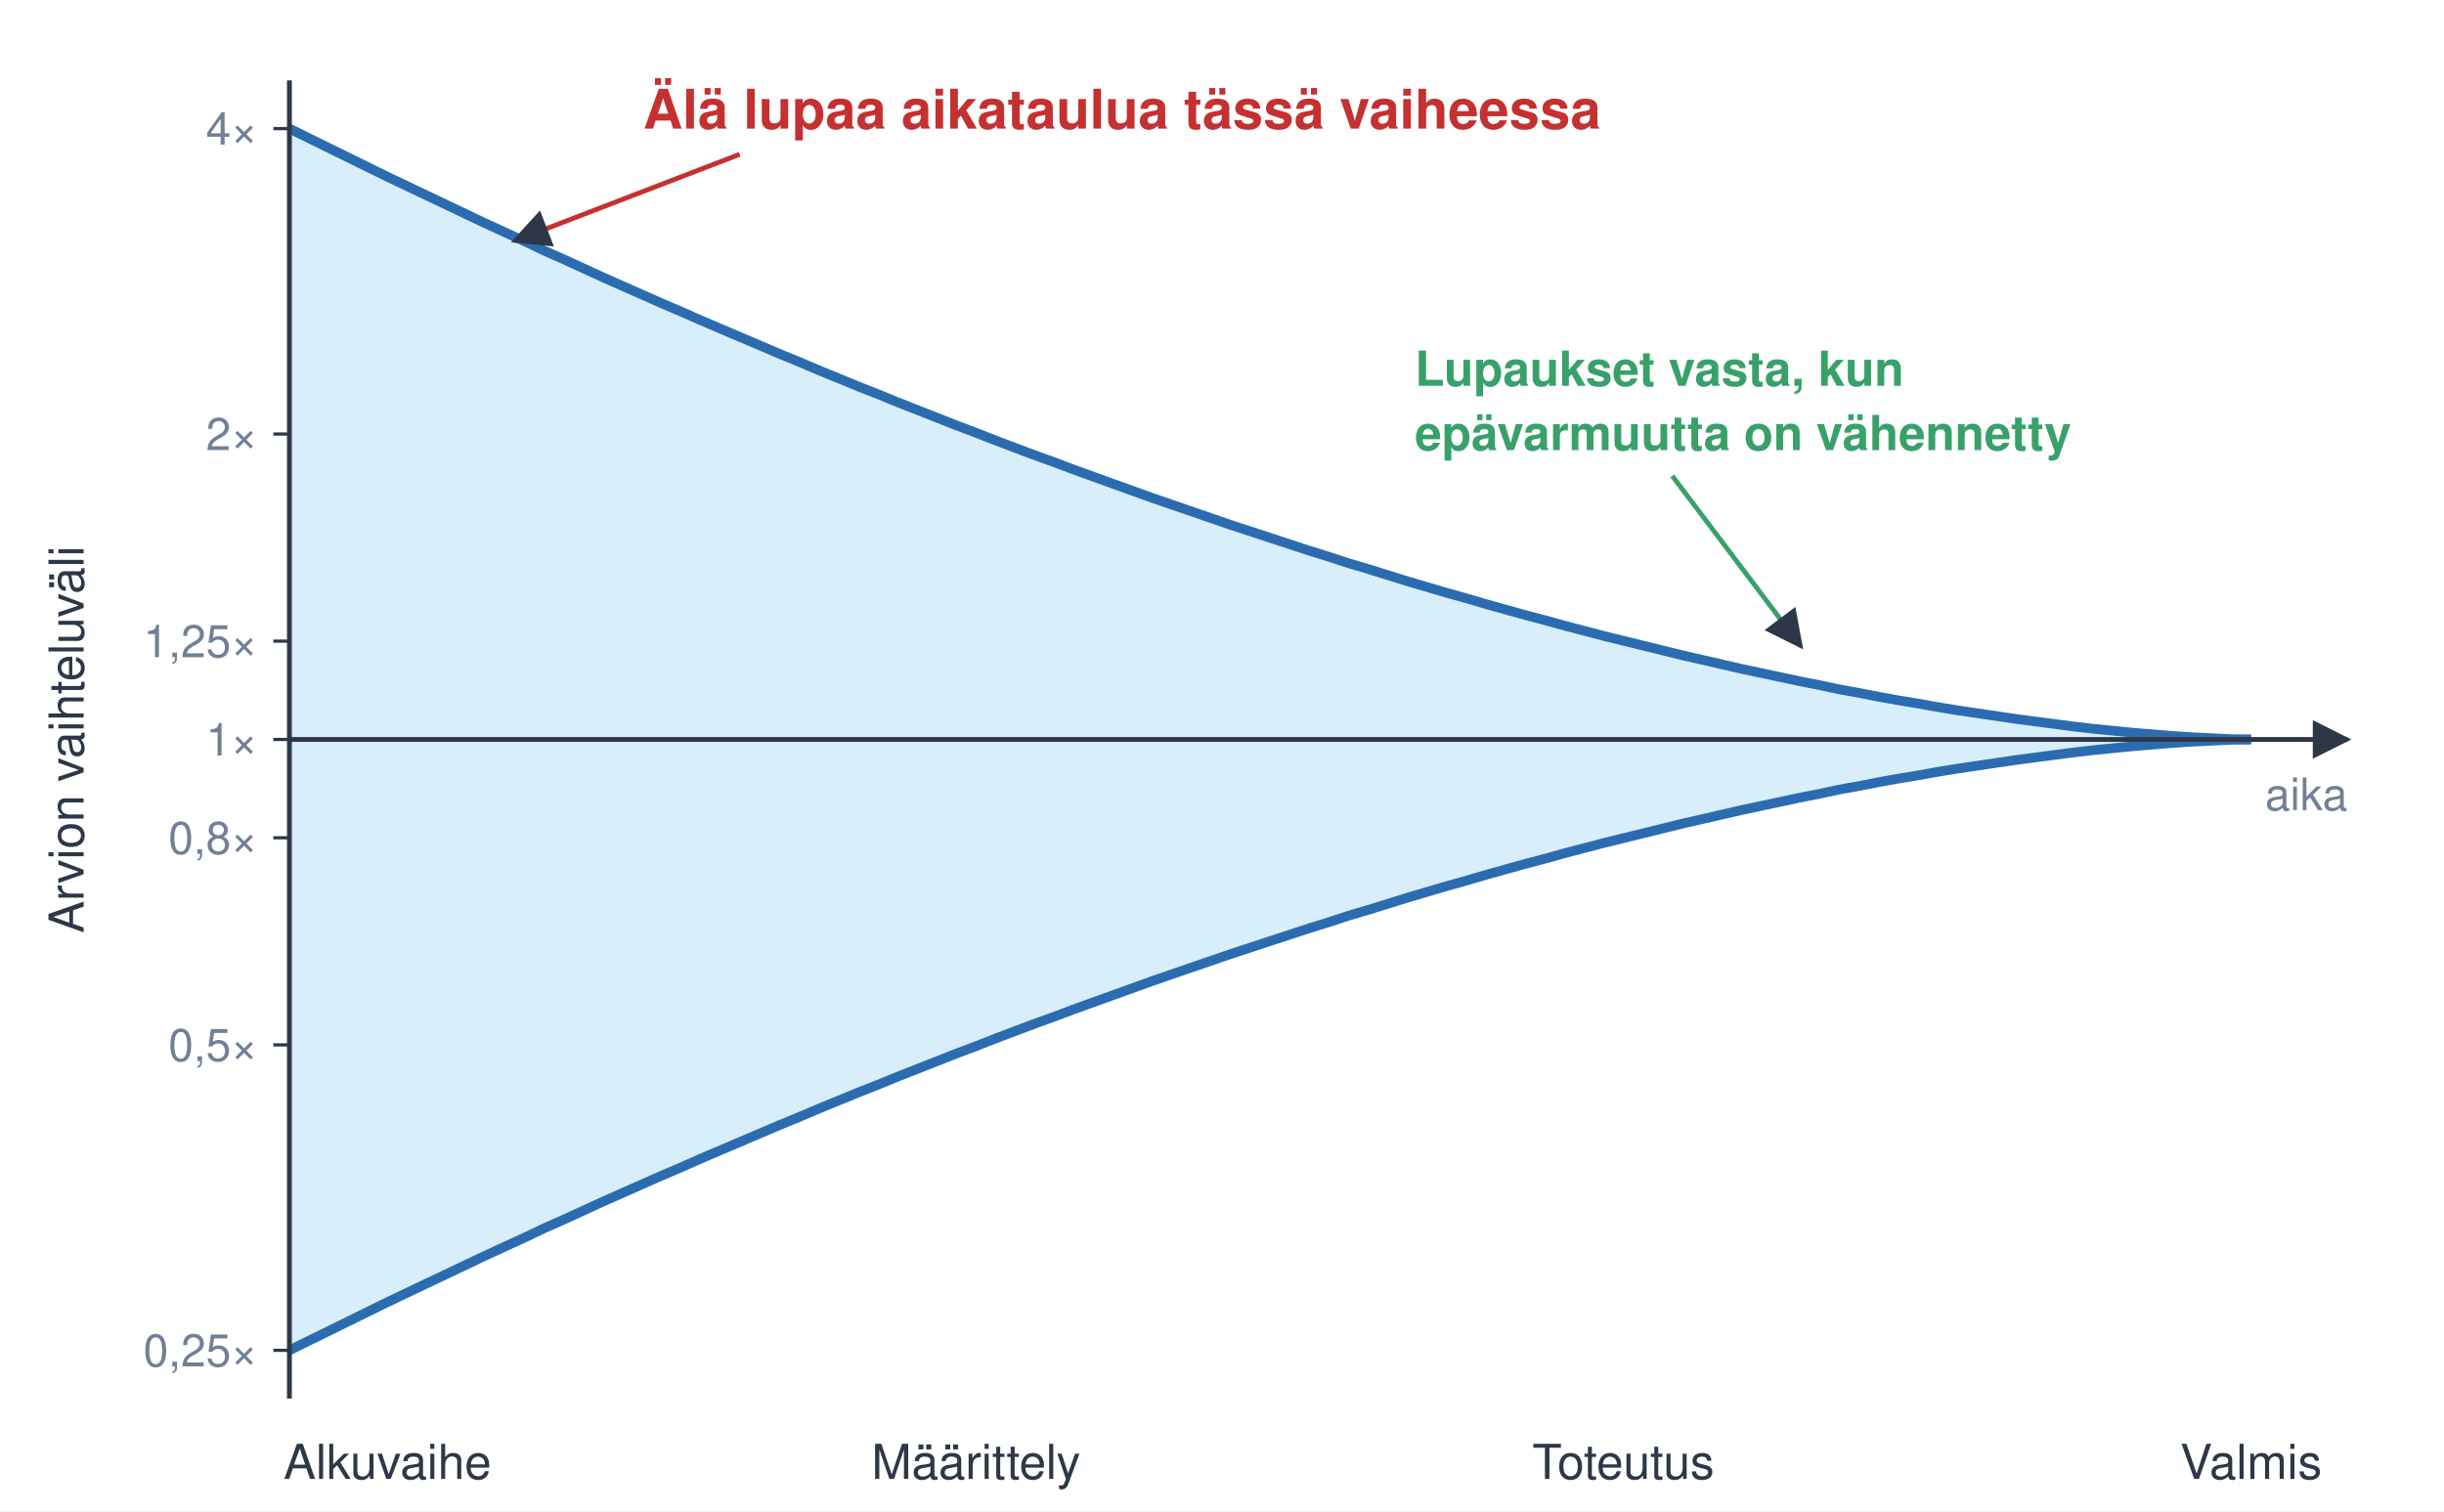
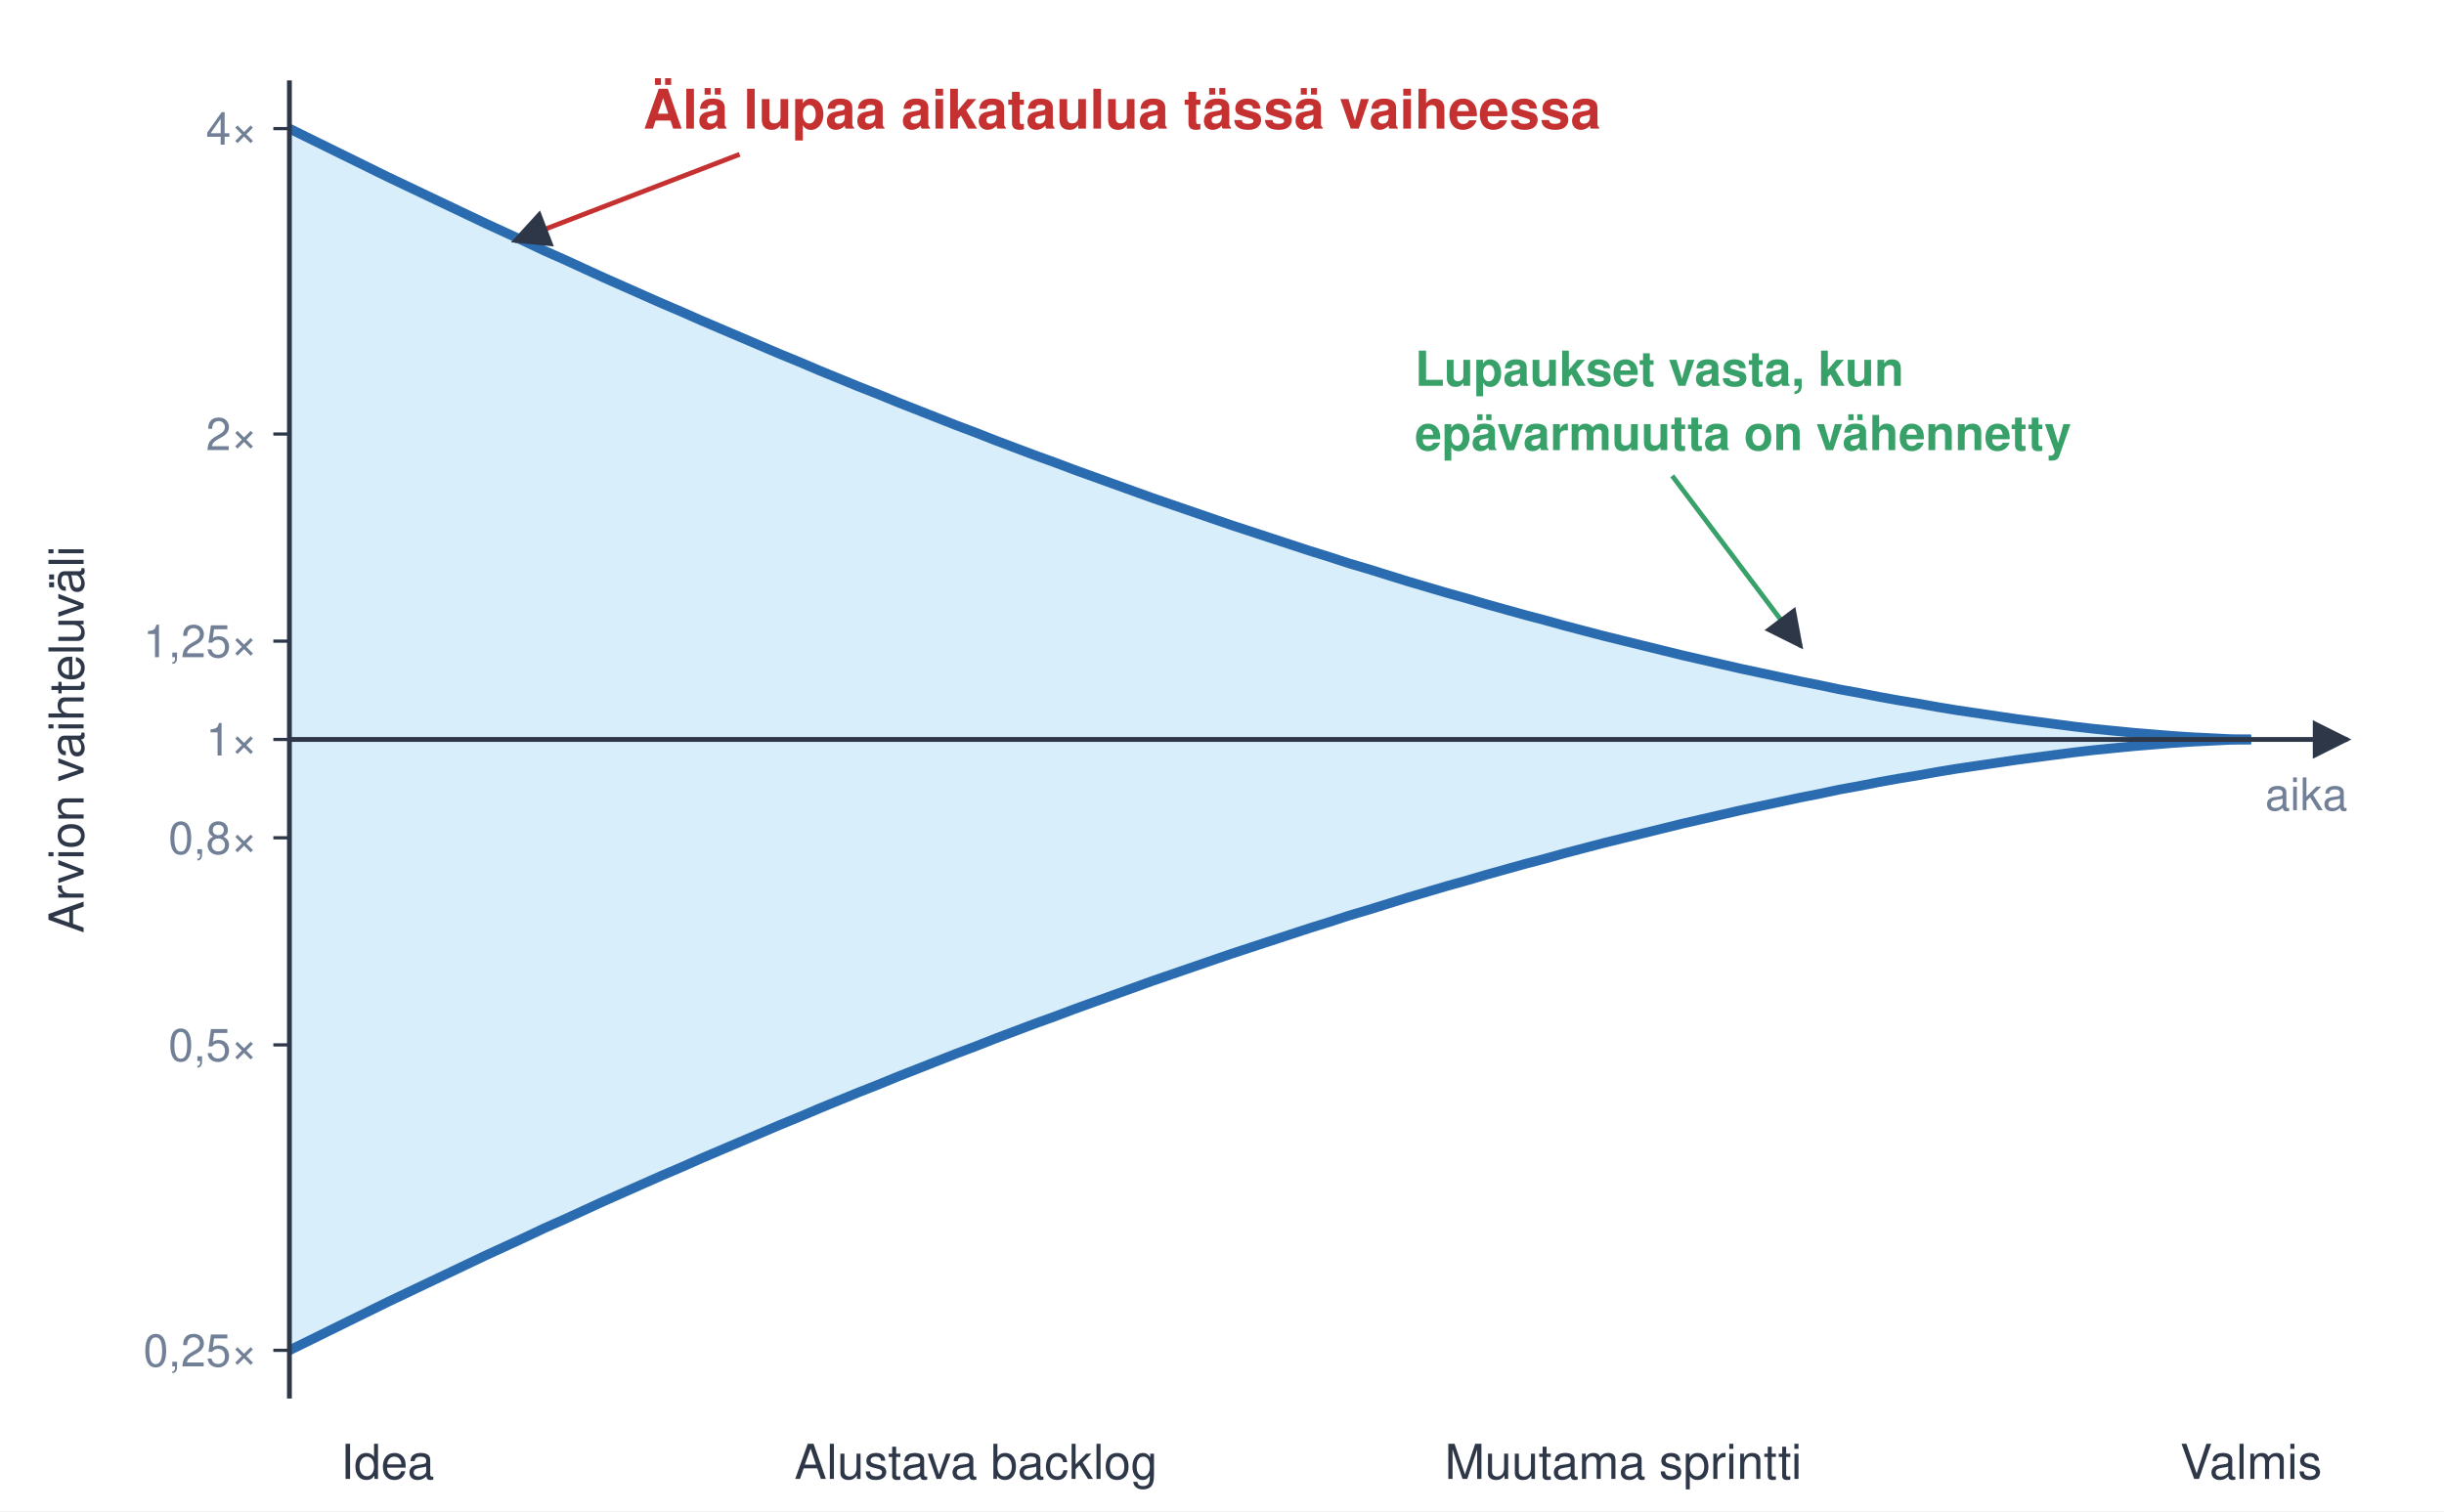
<svg xmlns="http://www.w3.org/2000/svg" viewBox="0 0 760 470" width="760" height="470" font-family="Helvetica, Arial, sans-serif">
  <rect width="760" height="470" fill="white" />
  <defs>
    <marker id="arr" viewBox="0 0 10 10" refX="9" refY="5" markerWidth="8" markerHeight="8" orient="auto-start-reverse">
      <path d="M0,0 L10,5 L0,10 z" fill="#2d3748" />
    </marker>
  </defs>
  <path d="M90.0,40.0 L96.1,43.0 L102.2,46.0 L108.3,49.0 L114.4,52.0 L120.5,55.0 L126.6,57.9 L132.7,60.8 L138.8,63.7 L144.9,66.6 L151.0,69.5 L157.1,72.3 L163.2,75.1 L169.3,78.0 L175.4,80.7 L181.5,83.5 L187.6,86.3 L193.7,89.0 L199.8,91.7 L205.9,94.4 L212.0,97.0 L218.1,99.7 L224.2,102.3 L230.3,104.9 L236.4,107.5 L242.5,110.1 L248.6,112.6 L254.7,115.2 L260.8,117.7 L266.9,120.2 L273.0,122.6 L279.1,125.1 L285.2,127.5 L291.3,129.9 L297.4,132.3 L303.5,134.6 L309.6,137.0 L315.7,139.3 L321.8,141.6 L327.9,143.8 L334.0,146.1 L340.1,148.3 L346.2,150.5 L352.3,152.7 L358.4,154.9 L364.5,157.0 L370.6,159.1 L376.7,161.2 L382.8,163.3 L388.9,165.3 L395.0,167.3 L401.1,169.3 L407.2,171.3 L413.3,173.2 L419.4,175.2 L425.5,177.0 L431.6,178.9 L437.7,180.8 L443.8,182.6 L449.9,184.4 L456.0,186.1 L462.1,187.9 L468.2,189.6 L474.3,191.3 L480.4,192.9 L486.5,194.6 L492.6,196.2 L498.7,197.8 L504.8,199.3 L510.9,200.8 L517.0,202.3 L523.1,203.8 L529.2,205.2 L535.3,206.6 L541.4,208.0 L547.5,209.3 L553.6,210.6 L559.7,211.9 L565.8,213.1 L571.9,214.4 L578.0,215.5 L584.1,216.7 L590.2,217.8 L596.3,218.8 L602.4,219.9 L608.5,220.9 L614.6,221.8 L620.7,222.7 L626.8,223.6 L632.9,224.4 L639.0,225.2 L645.1,226.0 L651.2,226.7 L657.3,227.3 L663.4,227.9 L669.5,228.4 L675.6,228.9 L681.7,229.3 L687.8,229.6 L693.9,229.9 L700.0,230.0 L700.0,230.0 L693.9,230.1 L687.8,230.4 L681.7,230.7 L675.6,231.1 L669.5,231.6 L663.4,232.1 L657.3,232.7 L651.2,233.3 L645.1,234.0 L639.0,234.8 L632.9,235.6 L626.8,236.4 L620.7,237.3 L614.6,238.2 L608.5,239.1 L602.4,240.1 L596.3,241.2 L590.2,242.2 L584.1,243.3 L578.0,244.5 L571.9,245.6 L565.8,246.9 L559.7,248.1 L553.6,249.4 L547.5,250.7 L541.4,252.0 L535.3,253.4 L529.2,254.8 L523.1,256.2 L517.0,257.7 L510.9,259.2 L504.8,260.7 L498.7,262.2 L492.6,263.8 L486.5,265.4 L480.4,267.1 L474.3,268.7 L468.2,270.4 L462.1,272.1 L456.0,273.9 L449.9,275.6 L443.8,277.4 L437.7,279.2 L431.6,281.1 L425.5,283.0 L419.4,284.8 L413.3,286.8 L407.2,288.7 L401.1,290.7 L395.0,292.7 L388.9,294.7 L382.8,296.7 L376.7,298.8 L370.6,300.9 L364.5,303.0 L358.4,305.1 L352.3,307.3 L346.2,309.5 L340.1,311.7 L334.0,313.9 L327.9,316.2 L321.8,318.4 L315.7,320.7 L309.6,323.0 L303.5,325.4 L297.4,327.7 L291.3,330.1 L285.2,332.5 L279.1,334.9 L273.0,337.4 L266.9,339.8 L260.8,342.3 L254.7,344.8 L248.6,347.4 L242.5,349.9 L236.4,352.5 L230.3,355.1 L224.2,357.7 L218.1,360.3 L212.0,363.0 L205.9,365.6 L199.8,368.3 L193.7,371.0 L187.6,373.7 L181.5,376.5 L175.4,379.3 L169.3,382.0 L163.2,384.9 L157.1,387.7 L151.0,390.5 L144.9,393.4 L138.8,396.3 L132.7,399.2 L126.6,402.1 L120.5,405.0 L114.4,408.0 L108.3,411.0 L102.2,414.0 L96.1,417.0 L90.0,420.0 Z" fill="#bee3f8" opacity="0.6" />
  <path d="M90.0,40.0 L96.1,43.0 L102.2,46.0 L108.3,49.0 L114.4,52.0 L120.5,55.0 L126.6,57.9 L132.7,60.8 L138.8,63.7 L144.9,66.6 L151.0,69.5 L157.1,72.3 L163.2,75.1 L169.3,78.0 L175.4,80.7 L181.5,83.5 L187.6,86.3 L193.7,89.0 L199.8,91.7 L205.9,94.4 L212.0,97.0 L218.1,99.7 L224.2,102.3 L230.3,104.9 L236.4,107.5 L242.5,110.1 L248.6,112.6 L254.7,115.2 L260.8,117.7 L266.9,120.2 L273.0,122.6 L279.1,125.1 L285.2,127.5 L291.3,129.9 L297.4,132.3 L303.5,134.6 L309.6,137.0 L315.7,139.3 L321.8,141.6 L327.9,143.8 L334.0,146.1 L340.1,148.3 L346.2,150.5 L352.3,152.7 L358.4,154.9 L364.5,157.0 L370.6,159.1 L376.7,161.2 L382.8,163.3 L388.9,165.3 L395.0,167.3 L401.1,169.3 L407.2,171.3 L413.3,173.2 L419.4,175.2 L425.5,177.0 L431.6,178.9 L437.7,180.8 L443.8,182.6 L449.9,184.4 L456.0,186.1 L462.1,187.9 L468.2,189.6 L474.3,191.3 L480.4,192.9 L486.5,194.6 L492.6,196.2 L498.7,197.8 L504.8,199.3 L510.9,200.8 L517.0,202.3 L523.1,203.8 L529.2,205.2 L535.3,206.6 L541.4,208.0 L547.5,209.3 L553.6,210.6 L559.7,211.9 L565.8,213.1 L571.9,214.4 L578.0,215.5 L584.1,216.7 L590.2,217.8 L596.3,218.8 L602.4,219.9 L608.5,220.9 L614.6,221.8 L620.7,222.7 L626.8,223.6 L632.9,224.4 L639.0,225.2 L645.1,226.0 L651.2,226.7 L657.3,227.3 L663.4,227.9 L669.5,228.4 L675.6,228.9 L681.7,229.3 L687.8,229.6 L693.9,229.9 L700.0,230.0" fill="none" stroke="#2b6cb0" stroke-width="3" />
  <path d="M90.0,420.0 L96.1,417.0 L102.2,414.0 L108.3,411.0 L114.4,408.0 L120.5,405.0 L126.6,402.1 L132.7,399.2 L138.8,396.3 L144.9,393.4 L151.0,390.5 L157.1,387.7 L163.2,384.9 L169.3,382.0 L175.4,379.3 L181.5,376.5 L187.6,373.7 L193.7,371.0 L199.8,368.3 L205.9,365.6 L212.0,363.0 L218.1,360.3 L224.2,357.7 L230.3,355.1 L236.4,352.5 L242.5,349.9 L248.6,347.4 L254.7,344.8 L260.8,342.3 L266.9,339.8 L273.0,337.4 L279.1,334.9 L285.2,332.5 L291.3,330.1 L297.4,327.7 L303.5,325.4 L309.6,323.0 L315.7,320.7 L321.8,318.4 L327.9,316.2 L334.0,313.9 L340.1,311.7 L346.2,309.5 L352.3,307.3 L358.4,305.1 L364.5,303.0 L370.6,300.9 L376.7,298.8 L382.8,296.7 L388.9,294.7 L395.0,292.7 L401.1,290.7 L407.2,288.7 L413.3,286.8 L419.4,284.8 L425.5,283.0 L431.6,281.1 L437.7,279.2 L443.8,277.4 L449.9,275.6 L456.0,273.9 L462.1,272.1 L468.2,270.4 L474.3,268.7 L480.4,267.1 L486.5,265.4 L492.6,263.8 L498.7,262.2 L504.8,260.7 L510.9,259.2 L517.0,257.7 L523.1,256.2 L529.2,254.8 L535.3,253.4 L541.4,252.0 L547.5,250.7 L553.6,249.4 L559.7,248.1 L565.8,246.9 L571.9,245.6 L578.0,244.5 L584.1,243.3 L590.2,242.2 L596.3,241.2 L602.4,240.1 L608.5,239.1 L614.6,238.2 L620.7,237.3 L626.8,236.4 L632.9,235.6 L639.0,234.8 L645.1,234.0 L651.2,233.3 L657.3,232.7 L663.4,232.1 L669.5,231.6 L675.6,231.1 L681.7,230.7 L687.8,230.4 L693.9,230.1 L700.0,230.0" fill="none" stroke="#2b6cb0" stroke-width="3" />
  <line x1="90" y1="25.0" x2="90" y2="435.0" stroke="#2d3748" stroke-width="1.5" />
  <line x1="90" y1="230" x2="730" y2="230" stroke="#2d3748" stroke-width="1.5" marker-end="url(#arr)" />
  <line x1="85" y1="40.0" x2="90" y2="40.0" stroke="#2d3748" />
  <text x="80" y="45.0" font-size="14" fill="#718096" text-anchor="end" font-weight="normal">4×</text>
  <line x1="85" y1="135.0" x2="90" y2="135.0" stroke="#2d3748" />
  <text x="80" y="140.0" font-size="14" fill="#718096" text-anchor="end" font-weight="normal">2×</text>
  <line x1="85" y1="199.417" x2="90" y2="199.417" stroke="#2d3748" />
  <text x="80" y="204.417" font-size="14" fill="#718096" text-anchor="end" font-weight="normal">1,25×</text>
  <line x1="85" y1="230.0" x2="90" y2="230.0" stroke="#2d3748" />
  <text x="80" y="235.0" font-size="14" fill="#718096" text-anchor="end" font-weight="normal">1×</text>
  <line x1="85" y1="260.583" x2="90" y2="260.583" stroke="#2d3748" />
  <text x="80" y="265.583" font-size="14" fill="#718096" text-anchor="end" font-weight="normal">0,8×</text>
  <line x1="85" y1="325.0" x2="90" y2="325.0" stroke="#2d3748" />
  <text x="80" y="330.0" font-size="14" fill="#718096" text-anchor="end" font-weight="normal">0,5×</text>
  <line x1="85" y1="420.0" x2="90" y2="420.0" stroke="#2d3748" />
  <text x="80" y="425.0" font-size="14" fill="#718096" text-anchor="end" font-weight="normal">0,25×</text>
  <text x="26" y="230" font-size="15" fill="#2d3748" text-anchor="middle" font-weight="normal" transform="rotate(-90 26 230)">Arvion vaihteluväli</text>
  <text x="730" y="252" font-size="14" fill="#718096" text-anchor="end" font-weight="normal">aika</text>
-   <text x="120.5" y="460.0" font-size="15" fill="#2d3748" text-anchor="middle" font-weight="normal">Alkuvaihe</text>
-   <text x="303.5" y="460.0" font-size="15" fill="#2d3748" text-anchor="middle" font-weight="normal">Määrittely</text>
-   <text x="504.8" y="460.0" font-size="15" fill="#2d3748" text-anchor="middle" font-weight="normal">Toteutus</text>
+   <text x="120.5" y="460.0" font-size="15" fill="#2d3748" text-anchor="middle" font-weight="normal">Idea</text>
+   <text x="303.5" y="460.0" font-size="15" fill="#2d3748" text-anchor="middle" font-weight="normal">Alustava backlog</text>
+   <text x="504.8" y="460.0" font-size="15" fill="#2d3748" text-anchor="middle" font-weight="normal">Muutama sprintti</text>
  <text x="700.0" y="460.0" font-size="15" fill="#2d3748" text-anchor="middle" font-weight="normal">Valmis</text>
  <text x="200" y="40" font-size="17" fill="#c53030" text-anchor="start" font-weight="bold">Älä lupaa aikataulua tässä vaiheessa</text>
  <line x1="230" y1="48" x2="160" y2="74.935" stroke="#c53030" stroke-width="1.5" marker-end="url(#arr)" />
  <text x="440" y="120" font-size="15" fill="#38a169" text-anchor="start" font-weight="bold">Lupaukset vasta, kun</text>
  <text x="440" y="140" font-size="15" fill="#38a169" text-anchor="start" font-weight="bold">epävarmuutta on vähennetty</text>
  <line x1="520" y1="148" x2="560" y2="201.012" stroke="#38a169" stroke-width="1.5" marker-end="url(#arr)" />
</svg>
